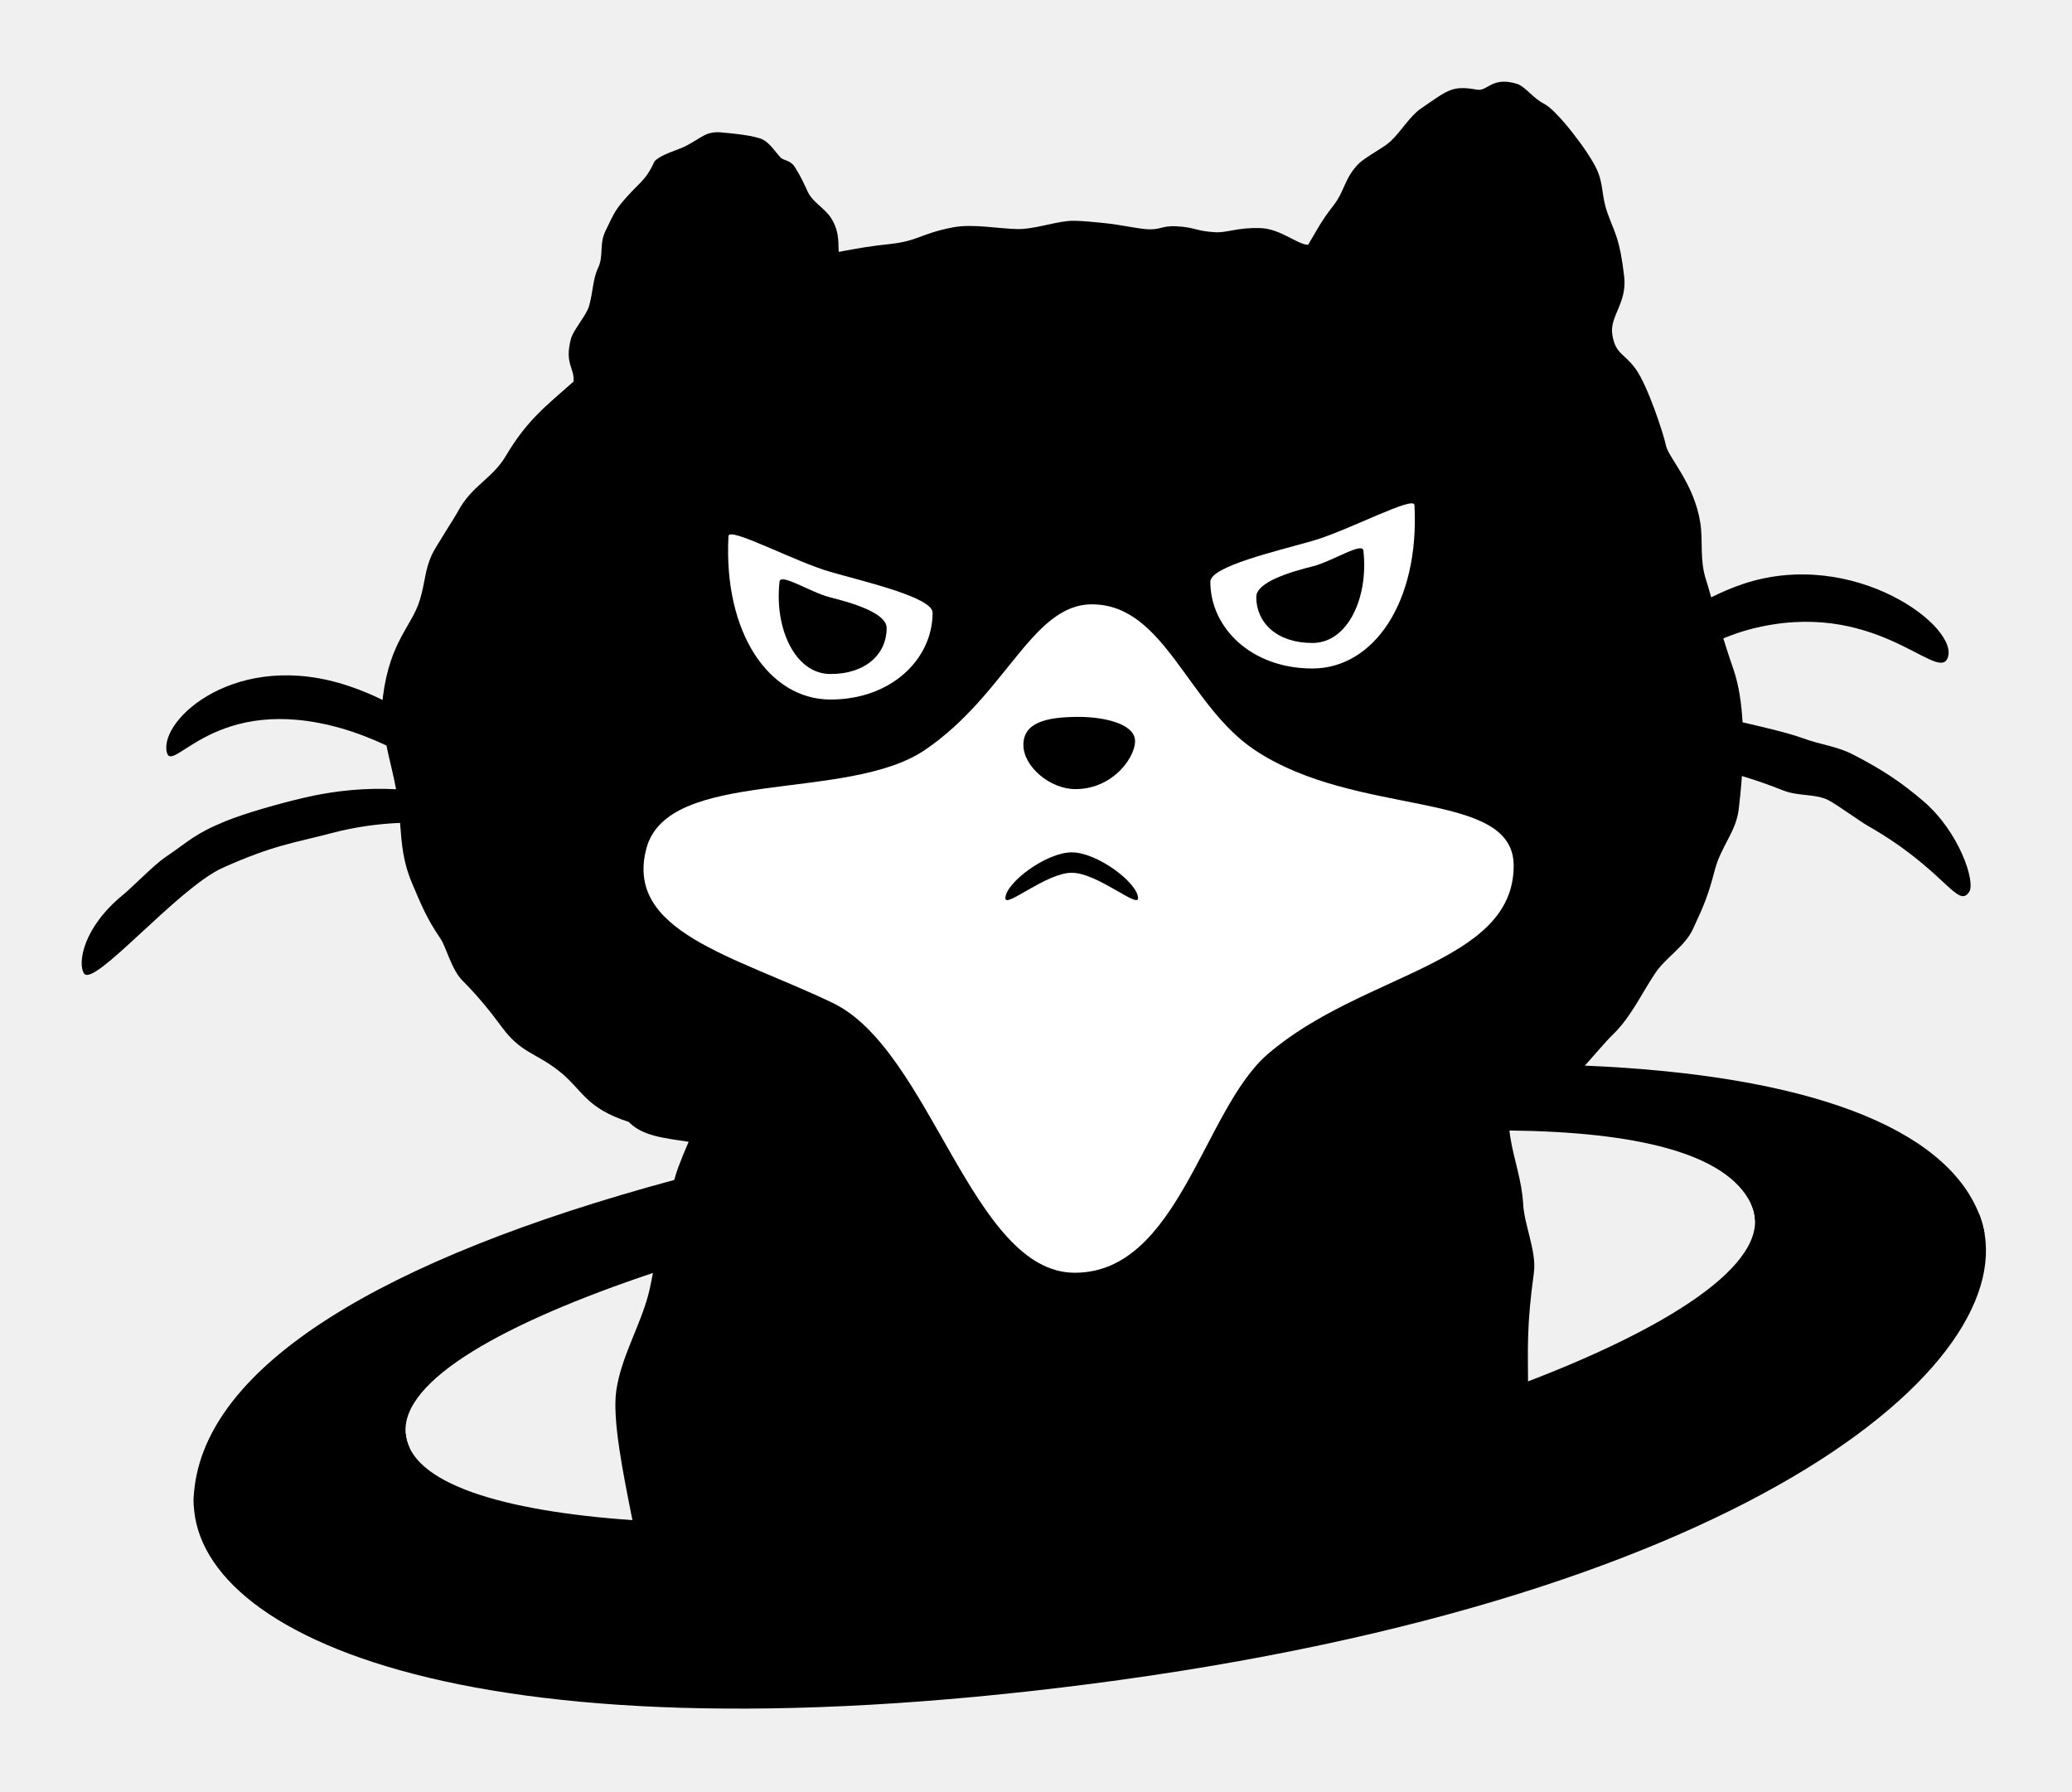
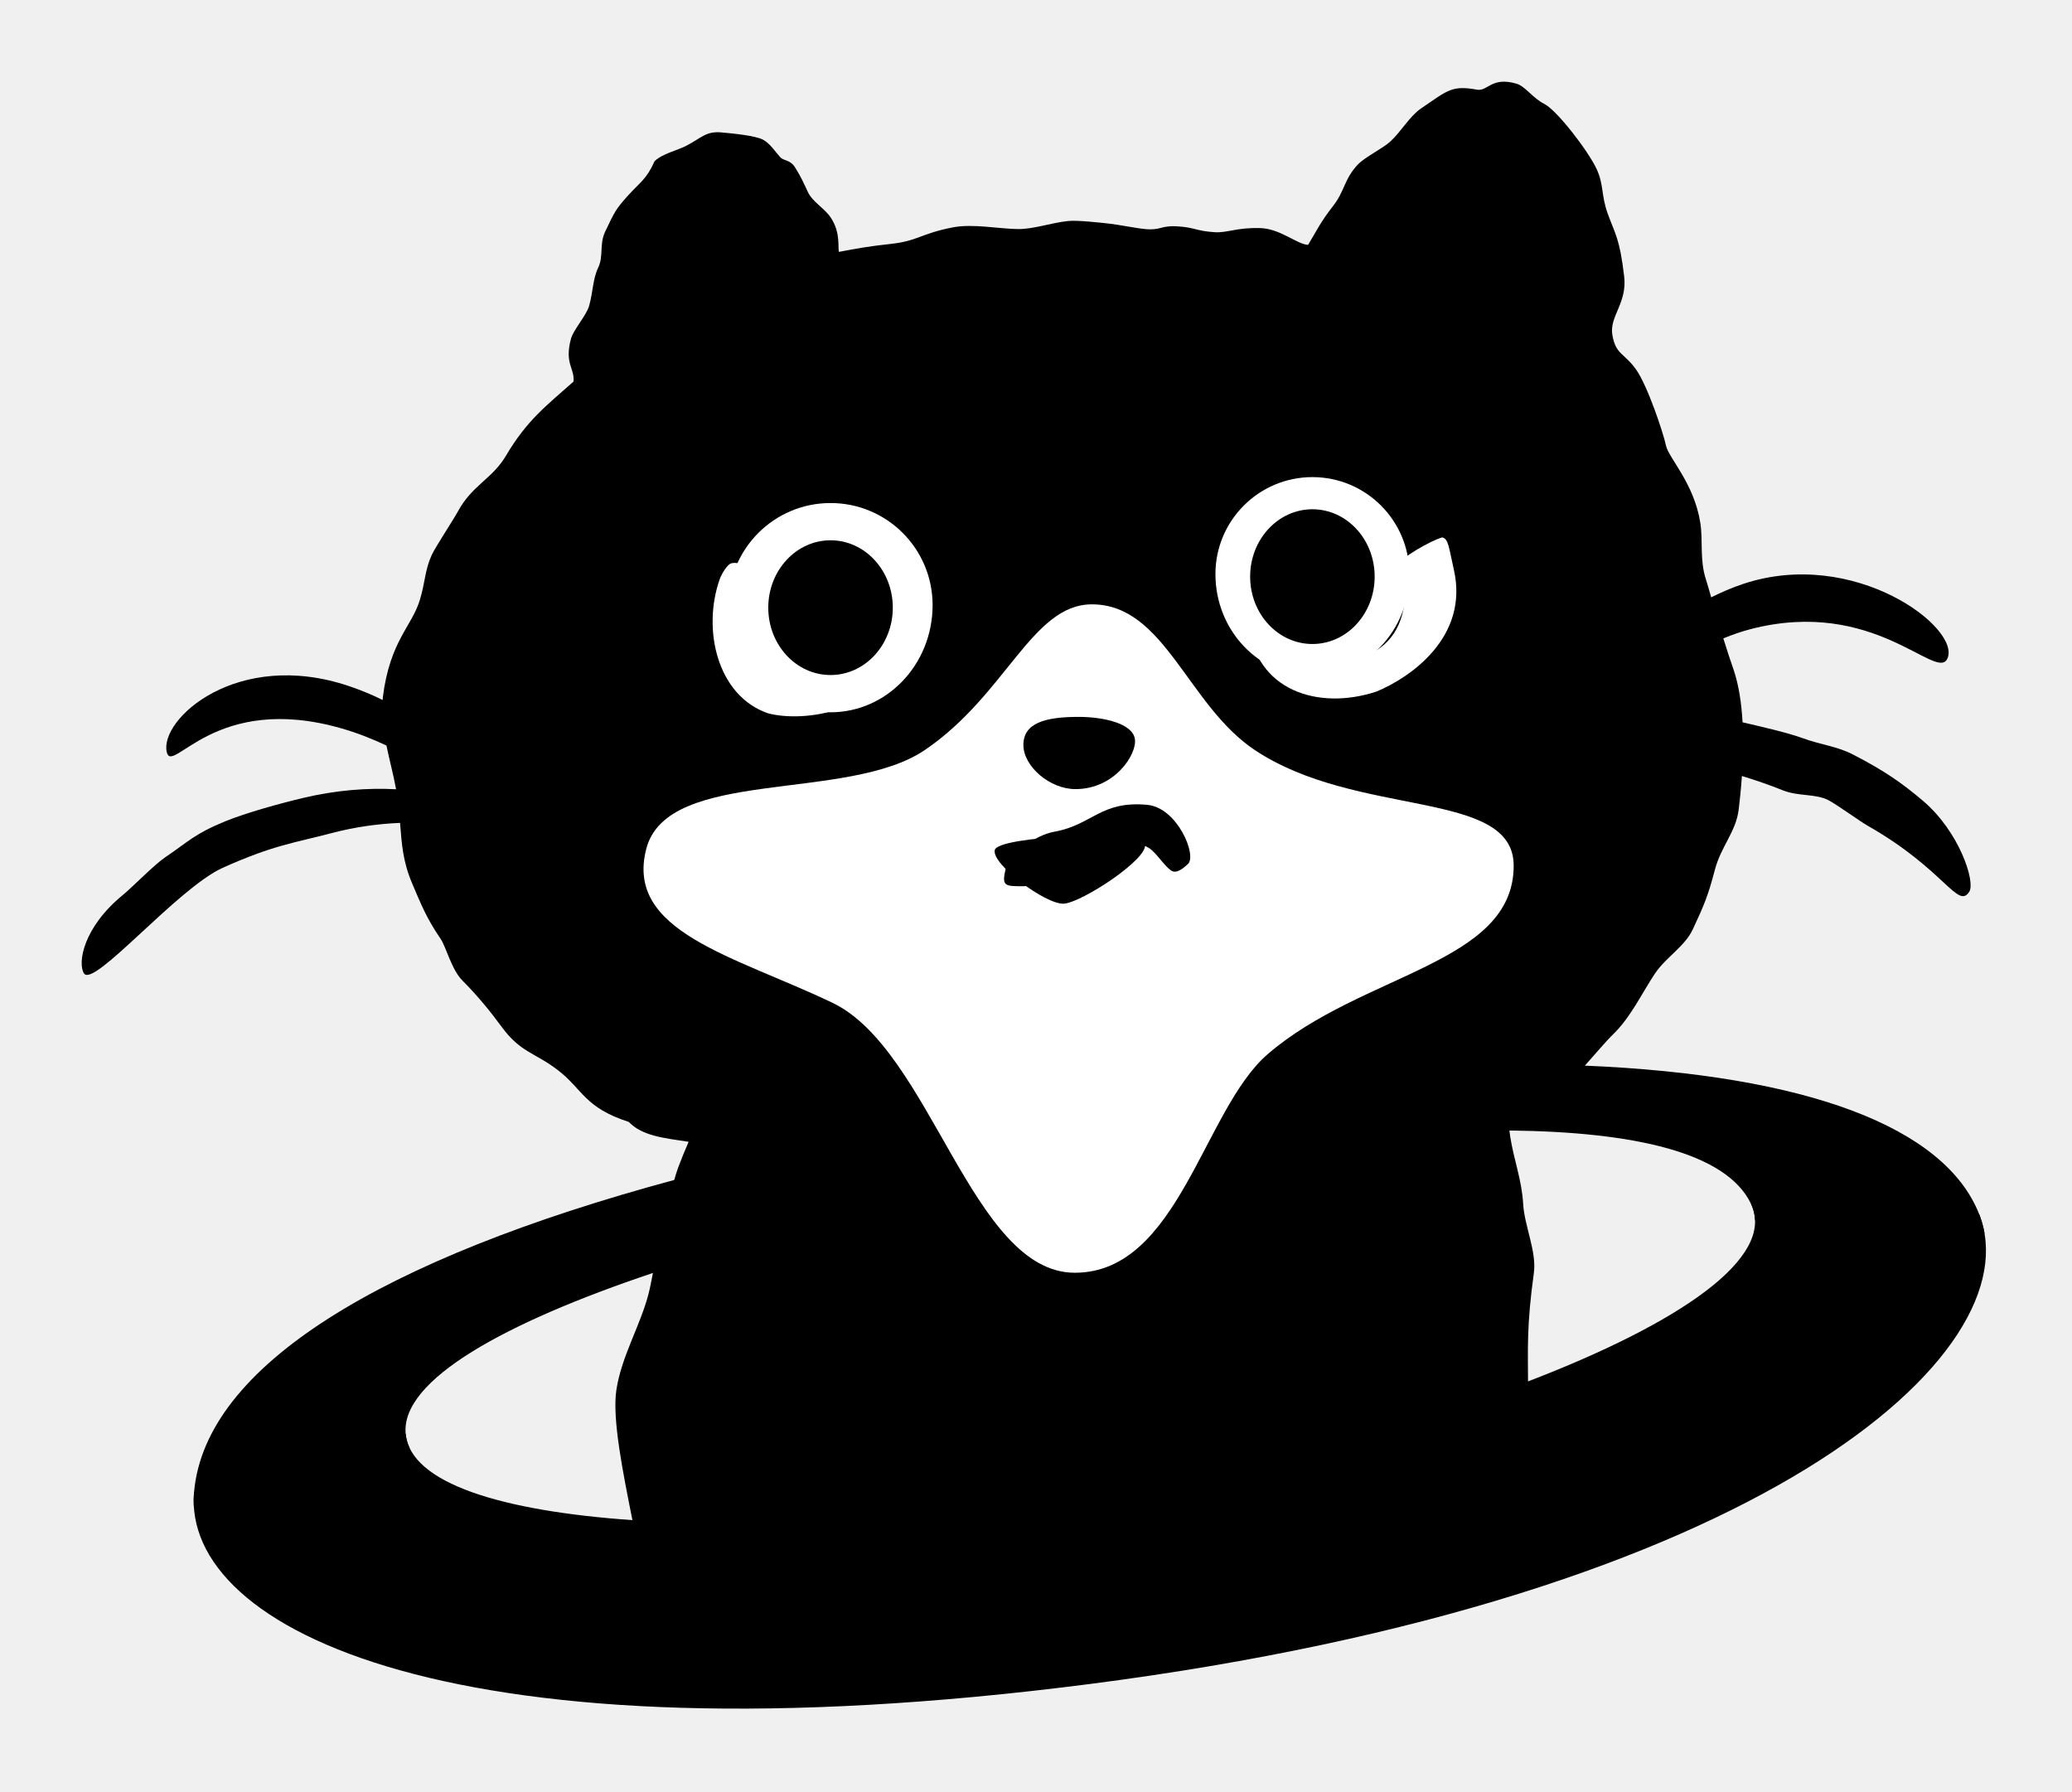
<svg xmlns="http://www.w3.org/2000/svg" viewBox="0 0 406 351" width="406" height="351">
  <style>
@keyframes head-t {
  0% { transform: translate(209px, 224px) rotate(0deg) scale(1, 1) translate(-209px, -226px); animation-timing-function: cubic-bezier(0.65, 0, 0.35, 1); }
  100% { transform: translate(209px, 226px) rotate(0deg) scale(1, 1) translate(-209px, -226px); }
}
- @keyframes eye-l-white-s {
-   0% { d: path("M182.74 120.06C182.74 117.06 169.74 114.06 162.74 112.06C155.74 110.06 142.74 103.06 142.74 105.06C141.74 124.06 150.74 137.06 162.74 137.06C174.74 137.06 182.74 129.06 182.74 120.06Z"); }
-   8.333% { d: path("M182.74 120.06C182.74 117.06 169.74 114.06 162.74 112.06C155.74 110.06 142.74 103.06 142.74 105.06C141.74 124.06 150.74 137.06 162.74 137.06C174.74 137.06 182.74 129.06 182.74 120.06Z"); animation-timing-function: cubic-bezier(0.42, 0, 0.58, 1); }
-   100% { d: path("M182.74 118.56C182.74 107.51 173.79 98.56 162.74 98.56C151.69 98.56 142.74 107.51 142.74 118.56C142.74 130.16 151.69 139.56 162.74 139.56C173.79 139.56 182.74 130.16 182.74 118.56Z"); }
+ @keyframes eye-l-white-t {
+   0% { transform: translate(162.74px, 119.06px) rotate(0deg) scale(1, 1) translate(-162.74px, -119.06px); }
+   4.167% { transform: translate(162.74px, 119.06px) rotate(0deg) scale(1, 1) translate(-162.74px, -119.06px); animation-timing-function: cubic-bezier(0.42, 0, 1, 1); }
+   25% { transform: translate(162.74px, 119.06px) rotate(0deg) scale(1, 0.08) translate(-162.74px, -119.06px); }
+   37.5% { transform: translate(162.74px, 119.06px) rotate(0deg) scale(1, 0.08) translate(-162.74px, -119.06px); animation-timing-function: cubic-bezier(0.33, 1, 0.68, 1); }
+   83.333% { transform: translate(162.74px, 119.06px) rotate(0deg) scale(1, 1) translate(-162.74px, -119.06px); }
+   100% { transform: translate(162.74px, 119.06px) rotate(0deg) scale(1, 1) translate(-162.74px, -119.06px); }
}
- @keyframes eye-r-white-s {
-   0% { d: path("M277.16 98.98C277.16 96.98 264.16 103.98 257.16 105.98C250.16 107.98 237.16 110.98 237.16 113.98C237.16 122.98 245.16 130.98 257.16 130.98C269.16 130.98 278.16 117.98 277.16 98.98Z"); }
-   8.333% { d: path("M277.16 98.98C277.16 96.98 264.16 103.98 257.16 105.98C250.16 107.98 237.16 110.98 237.16 113.98C237.16 122.98 245.16 130.98 257.16 130.98C269.16 130.98 278.16 117.98 277.16 98.98Z"); animation-timing-function: cubic-bezier(0.42, 0, 0.58, 1); }
-   100% { d: path("M276.16 112.48C276.16 101.99 267.65 93.48 257.16 93.48C246.67 93.48 238.16 101.99 238.16 112.48C238.16 123.53 246.67 132.48 257.16 132.48C267.65 132.48 276.16 123.53 276.16 112.48Z"); }
+ @keyframes eye-l-white-s-angry {
+   0% { opacity: 1; }
+   25% { opacity: 1; animation-timing-function: cubic-bezier(0.65, 0, 0.35, 1); }
+   37.5% { opacity: 0; }
+   100% { opacity: 0; }
+ }
+ @keyframes eye-l-white-s-normal {
+   0% { opacity: 0; }
+   25% { opacity: 0; animation-timing-function: cubic-bezier(0.65, 0, 0.35, 1); }
+   37.5% { opacity: 1; }
+   100% { opacity: 1; }
+ }
+ @keyframes eye-r-white-t {
+   0% { transform: translate(257.16px, 112.98px) rotate(0deg) scale(1, 1) translate(-257.16px, -112.98px); }
+   4.167% { transform: translate(257.16px, 112.98px) rotate(0deg) scale(1, 1) translate(-257.16px, -112.98px); animation-timing-function: cubic-bezier(0.42, 0, 1, 1); }
+   25% { transform: translate(257.16px, 112.98px) rotate(0deg) scale(1, 0.08) translate(-257.16px, -112.98px); }
+   37.5% { transform: translate(257.16px, 112.98px) rotate(0deg) scale(1, 0.08) translate(-257.16px, -112.98px); animation-timing-function: cubic-bezier(0.33, 1, 0.68, 1); }
+   83.333% { transform: translate(257.16px, 112.98px) rotate(0deg) scale(1, 1) translate(-257.16px, -112.98px); }
+   100% { transform: translate(257.16px, 112.98px) rotate(0deg) scale(1, 1) translate(-257.16px, -112.98px); }
+ }
+ @keyframes eye-r-white-s-angry {
+   0% { opacity: 1; }
+   25% { opacity: 1; animation-timing-function: cubic-bezier(0.65, 0, 0.35, 1); }
+   37.5% { opacity: 0; }
+   100% { opacity: 0; }
+ }
+ @keyframes eye-r-white-s-normal {
+   0% { opacity: 0; }
+   25% { opacity: 0; animation-timing-function: cubic-bezier(0.65, 0, 0.35, 1); }
+   37.5% { opacity: 1; }
+   100% { opacity: 1; }
+ }
+ @keyframes eye-l-pupil-t {
+   0% { transform: translate(162.74px, 119.06px) rotate(0deg) scale(1, 1) translate(-162.74px, -119.06px); }
+   4.167% { transform: translate(162.74px, 119.06px) rotate(0deg) scale(1, 1) translate(-162.74px, -119.06px); animation-timing-function: cubic-bezier(0.42, 0, 1, 1); }
+   25% { transform: translate(162.74px, 119.06px) rotate(0deg) scale(1, 0.08) translate(-162.74px, -119.06px); }
+   37.5% { transform: translate(162.74px, 119.06px) rotate(0deg) scale(1, 0.08) translate(-162.74px, -119.06px); animation-timing-function: cubic-bezier(0.33, 1, 0.68, 1); }
+   83.333% { transform: translate(162.74px, 119.06px) rotate(0deg) scale(1, 1) translate(-162.74px, -119.06px); }
+   100% { transform: translate(162.74px, 119.06px) rotate(0deg) scale(1, 1) translate(-162.74px, -119.06px); }
}
@keyframes eye-l-pupil-s {
-   0% { d: path("M173.74 123.06C173.74 120.06 166.74 118.06 162.74 117.06C158.74 116.06 152.74 112.06 152.74 114.06C151.74 123.06 155.74 132.06 162.74 132.06C169.74 132.06 173.74 128.06 173.74 123.06Z"); }
-   8.333% { d: path("M173.74 123.06C173.74 120.06 166.74 118.06 162.74 117.06C158.74 116.06 152.74 112.06 152.74 114.06C151.74 123.06 155.74 132.06 162.74 132.06C169.74 132.06 173.74 128.06 173.74 123.06Z"); animation-timing-function: cubic-bezier(0.42, 0, 0.58, 1); }
+   0% { d: path("M174.94 119.06C174.94 111.77 169.48 105.86 162.74 105.86C156 105.86 150.54 111.77 150.54 119.06C150.54 126.35 156 132.26 162.74 132.26C169.48 132.26 174.94 126.35 174.94 119.06Z"); }
  100% { d: path("M174.94 119.06C174.94 111.77 169.48 105.86 162.74 105.86C156 105.86 150.54 111.77 150.54 119.06C150.54 126.35 156 132.26 162.74 132.26C169.48 132.26 174.94 126.35 174.94 119.06Z"); }
}
+ @keyframes eye-l-pupil-o {
+   0% { opacity: 0; }
+   8.333% { opacity: 0; animation-timing-function: cubic-bezier(0.42, 0, 1, 1); }
+   20.833% { opacity: 0; }
+   41.667% { opacity: 0; animation-timing-function: cubic-bezier(0.33, 1, 0.68, 1); }
+   50% { opacity: 1; }
+   100% { opacity: 1; }
+ }
+ @keyframes eye-r-pupil-t {
+   0% { transform: translate(257.16px, 112.98px) rotate(0deg) scale(1, 1) translate(-257.16px, -112.98px); }
+   4.167% { transform: translate(257.16px, 112.98px) rotate(0deg) scale(1, 1) translate(-257.16px, -112.98px); animation-timing-function: cubic-bezier(0.42, 0, 1, 1); }
+   25% { transform: translate(257.16px, 112.98px) rotate(0deg) scale(1, 0.08) translate(-257.16px, -112.98px); }
+   37.5% { transform: translate(257.16px, 112.98px) rotate(0deg) scale(1, 0.08) translate(-257.16px, -112.98px); animation-timing-function: cubic-bezier(0.33, 1, 0.68, 1); }
+   83.333% { transform: translate(257.16px, 112.98px) rotate(0deg) scale(1, 1) translate(-257.16px, -112.98px); }
+   100% { transform: translate(257.16px, 112.98px) rotate(0deg) scale(1, 1) translate(-257.16px, -112.98px); }
+ }
@keyframes eye-r-pupil-s {
-   0% { d: path("M267.16 107.98C267.16 105.98 261.16 109.98 257.16 110.98C253.16 111.98 246.16 113.98 246.16 116.98C246.16 121.98 250.16 125.98 257.16 125.98C264.16 125.98 268.16 116.98 267.16 107.98Z"); }
-   8.333% { d: path("M267.16 107.98C267.16 105.98 261.16 109.98 257.16 110.98C253.16 111.98 246.16 113.98 246.16 116.98C246.16 121.98 250.16 125.98 257.16 125.98C264.16 125.98 268.16 116.98 267.16 107.98Z"); animation-timing-function: cubic-bezier(0.42, 0, 0.58, 1); }
+   0% { d: path("M269.36 112.98C269.36 105.69 263.9 99.78 257.16 99.78C250.42 99.78 244.96 105.69 244.96 112.98C244.96 120.27 250.42 126.18 257.16 126.18C263.9 126.18 269.36 120.27 269.36 112.98Z"); }
  100% { d: path("M269.36 112.98C269.36 105.69 263.9 99.78 257.16 99.78C250.42 99.78 244.96 105.69 244.96 112.98C244.96 120.27 250.42 126.18 257.16 126.18C263.9 126.18 269.36 120.27 269.36 112.98Z"); }
+ }
+ @keyframes eye-r-pupil-o {
+   0% { opacity: 0; }
+   8.333% { opacity: 0; animation-timing-function: cubic-bezier(0.42, 0, 1, 1); }
+   20.833% { opacity: 0; }
+   41.667% { opacity: 0; animation-timing-function: cubic-bezier(0.33, 1, 0.68, 1); }
+   50% { opacity: 1; }
+   100% { opacity: 1; }
}
@keyframes nose-s {
  0% { d: path("M210.75 154.61C218.42 154.61 222.87 147.76 222.37 144.74C221.86 141.72 216.2 140.46 211.34 140.46C204.67 140.46 200.53 141.72 200.53 145.95C200.53 150.18 205.74 154.63 210.75 154.61Z"); }
  8.333% { d: path("M210.75 154.61C218.42 154.61 222.87 147.76 222.37 144.74C221.86 141.72 216.2 140.46 211.34 140.46C204.67 140.46 200.53 141.72 200.53 145.95C200.53 150.18 205.74 154.63 210.75 154.61Z"); animation-timing-function: cubic-bezier(0.42, 0, 0.58, 1); }
  100% { d: path("M210.76 154.61C218.43 154.61 222.88 147.76 222.37 144.74C221.87 141.72 216.2 140.46 211.35 140.46C204.68 140.46 200.54 141.72 200.54 145.95C200.54 150.18 205.74 154.63 210.76 154.61Z"); }
}
- @keyframes mouth-s {
-   0% { d: path("M223 176C223 173 215 167 210 167C205 167 197 173 197 176C197 178 205 171 210 171C215 171 223 178 223 176Z"); animation-timing-function: cubic-bezier(0.42, 0, 0.58, 1); }
-   100% { d: path("M224.29 165.32C223.68 164 216.5 163.61 209.38 163.9C202.27 164.18 195.24 165.15 194.92 166.55C194.28 169.34 204.85 177.2 208.4 177.06C211.95 176.91 225.5 167.96 224.29 165.32Z"); }
+ @keyframes mouth-s-angry {
+   0% { opacity: 1; animation-timing-function: cubic-bezier(0.42, 0, 0.58, 1); }
+   100% { opacity: 0; }
+ }
+ @keyframes mouth-s-normal {
+   0% { opacity: 0; animation-timing-function: cubic-bezier(0.42, 0, 0.58, 1); }
+   100% { opacity: 1; }
}
</style>
  <g id="body" style="transform-box: view-box; transform-origin: 0px 0px">
    <g id="ring-back" style="transform-box: view-box; transform-origin: 0px 0px">
      <path d="M38.03 292.31C40.22 267.64 74.78 246.67 132.12 231.19C186 216 256 206 310.55 208.79C354.19 210.63 381.1 220.87 387.81 237.89C388.29 239.12 388.65 240.39 388.87 241.7L343.9 239.09C343.86 237.98 343.59 236.89 343.08 235.82C338.27 225.84 320.32 221.77 295.76 221.5C241 221 176 232 127.94 249.41C99.11 259.08 78.49 270.34 79.49 280.92C79.58 281.89 79.84 282.83 80.27 283.71L38.01 295.56C37.93 294.48 37.93 293.39 38.03 292.31Z" fill="#000000" />
    </g>
    <g id="torso" style="transform-box: view-box; transform-origin: 0px 0px">
      <path d="M310.55 208.79C266 201 180 201 131 213C131 218 132 222 134.94 223.71C134.23 225.33 133.53 227.02 132.85 228.85C132.58 229.58 132.35 230.37 132.12 231.19C130 238 129 244 127.94 249.41C127.67 250.86 127.39 252.28 127.06 253.57C125.43 259.82 121.78 265.74 120.78 272.31C119.91 277.97 122.09 288.62 123.92 297.84C125 306 126 314 128 318C176 318 256 300 299.41 292L299.41 270.66C299.4 264.41 299.12 259.74 300.56 249.37C301.12 245.26 298.69 240.08 298.46 235.92C298.19 231.14 296.63 227.27 295.92 222.7C295.86 222.31 295.81 221.91 295.76 221.5Z" fill="#000000" />
      <g id="head" style="transform-box: view-box; transform-origin: 0px 0px; animation: head-t 0.4s linear 1 forwards">
        <path d="M310.55 208.79C312.62 206.49 314.66 204.03 316.03 202.71C319.57 199.29 321.69 194.62 324.28 190.75C326.41 187.57 330.12 185.46 331.69 182.1C333.96 177.26 334.73 175.35 336.02 170.43C337.23 165.82 340.15 163 340.69 158.61C340.91 156.78 341.15 154.52 341.32 152.04C344.17 152.91 346.87 153.86 349.38 154.86C352.45 156.08 355.67 155.46 358.27 156.78C359.75 157.53 364.59 161.01 365.92 161.76C381.1 170.39 383.62 178.29 385.88 174.7C387.1 172.76 383.93 162.95 376.79 156.9C372.71 153.44 369.33 151.06 363.14 147.86C359.91 146.18 356.89 145.98 353.17 144.61C350.25 143.54 344.99 142.35 341.45 141.52C341.25 137.95 340.75 134.43 339.75 131.39C338.99 129.22 338.3 127.08 337.68 125.08C339.47 124.34 341.25 123.73 343.01 123.27C367.19 116.99 379.4 133.53 381.56 129.08C384.44 123.15 363.36 107.08 341.47 114.44C339.34 115.16 337.29 116.04 335.3 117.04C334.84 115.42 334.49 114.2 334.27 113.53C333.02 109.67 333.72 106.1 333.18 102.52C332 94.74 326.95 89.72 326.44 87.3C325.93 84.86 322.85 75.59 320.57 72.38C318.25 69.13 316.58 69.51 315.93 65.59C296 61 269 39 256.31 47.98C254.09 47.84 250.87 44.8 246.93 44.69C242.41 44.55 240.47 45.64 238.1 45.5C234.25 45.27 234.19 44.53 230.55 44.34C227.42 44.17 227.44 45.18 224.36 44.88C222.51 44.7 218.99 43.98 217.19 43.8C215.51 43.62 211.08 43.1 209.21 43.31C205.82 43.69 202.49 44.92 199.42 44.88C195.68 44.83 190.61 43.8 186.76 44.54C180.38 45.76 179.9 47.23 174.38 47.81C170.63 48.21 167.73 48.69 164.4 49.35C156 47 127 65 112.38 74.76C106.92 79.61 103.25 82.34 99.13 89.31C96.42 93.88 92.5 95.05 89.72 100.22C88.98 101.6 85.29 107.23 84.61 108.71C83.22 111.75 83.35 113.98 82.28 117.51C80.71 122.75 76.41 125.54 75.02 136.59C75 136.78 74.99 136.96 74.98 137.15C72.89 136.12 70.69 135.2 68.36 134.42C46.47 127.05 31.18 140.95 32.68 147.37C33.75 151.94 42.07 135.55 66.97 142.73C69.94 143.58 72.88 144.74 75.72 146.07C76.32 148.98 77.1 151.81 77.61 154.64C72.08 154.35 65.99 154.78 59.41 156.34C54.77 157.44 48.2 159.26 44.11 160.93C38.02 163.43 36.91 164.91 32.33 168C30.24 169.41 25.82 173.93 24.09 175.34C16.28 181.72 15.18 188.69 16.45 190.71C18.32 193.68 34.79 174.02 43.64 170.03C53.61 165.55 57.7 165.15 64.91 163.25C69.55 162.02 74.09 161.41 78.39 161.23C78.73 165.42 78.91 168.77 80.81 173.21C82.39 176.89 83.5 179.81 86.3 183.89C87.44 185.55 88.46 189.98 90.63 192.14C93.48 194.99 96.01 198.07 98.35 201.26C102.02 206.25 104.86 206.24 109.36 209.71C114.19 213.43 114.5 217.01 123.2 219.82C125.87 222.55 129.84 222.95 134.94 223.71C153 231 164 259 210 259C252 259 276 241 295.76 221.5L310.55 208.79Z" fill="#000000" />
        <g id="ear-l" style="transform-box: view-box; transform-origin: 0px 0px">
          <path d="M164.4 49.35C164.1 48.58 164.8 45.67 162.79 42.64C161.56 40.78 159.22 39.59 158.3 37.62C157.44 35.77 156.92 34.59 155.76 32.75C154.83 31.28 153.55 31.53 152.9 30.82C151.91 29.73 150.85 28.06 149.49 27.36C147.87 26.53 143.35 26.13 141.41 25.95C138.35 25.66 137.56 26.95 134.42 28.59C132.79 29.44 129.73 30.13 128.26 31.59C126.63 35.22 125.47 35.61 122.85 38.54C120.7 40.95 120.41 41.53 118.6 45.34C117.38 47.91 118.32 50.12 117.21 52.45C116.14 54.67 116.21 57.24 115.42 59.98C114.88 61.82 112.33 64.67 111.88 66.36C110.56 71.3 112.63 72.13 112.38 74.76C128 90 156 81 164.4 49.35Z" fill="#000000" />
        </g>
        <g id="ear-r" style="transform-box: view-box; transform-origin: 0px 0px">
          <path d="M315.93 65.59C315.33 61.97 318.87 59.4 318.25 54.15C317.36 46.62 316.46 45.84 315 41.79C313.71 38.16 314.29 36.21 312.84 33.09C311.23 29.63 305.11 21.62 302.58 20.35C300.38 19.24 298.83 16.89 297.19 16.41C292.27 14.94 291.52 17.94 289.43 17.57C284.47 16.68 283.73 17.65 278.42 21.27C276.19 22.8 274.53 25.82 272.39 27.76C270.99 29.04 267.46 30.79 266.13 32.17C263.4 35.01 263.49 37.44 261.27 40.28C258.62 43.67 257.86 45.46 256.31 47.98C273 70 294 84 315.93 65.59Z" fill="#000000" />
        </g>
        <g id="face" style="transform-box: view-box; transform-origin: 0px 0px">
          <path d="M245.86 146.95C232.68 138.17 228.23 118.41 213.96 118.41C202.21 118.41 197.17 136.13 181.22 146.95C166.04 157.26 130.85 150.31 126.65 166.26C122.36 182.58 143.81 187.25 163.12 196.48C182.43 205.72 190.45 249.37 210.6 249.37C230.91 249.37 235.8 217.42 248.38 206.56C266.85 190.61 296.6 188.93 296.6 169.62C296.6 154.51 266.01 160.38 245.86 146.95Z" fill="#ffffff" />
        </g>
-         <g id="eye-l-white" style="transform-box: view-box; transform-origin: 0px 0px">
-           <path d="M182.74 120.06C182.74 117.06 169.74 114.06 162.74 112.06C155.74 110.06 142.74 103.06 142.74 105.06C141.74 124.06 150.74 137.06 162.74 137.06C174.74 137.06 182.74 129.06 182.74 120.06Z" fill="#ffffff" style="animation: eye-l-white-s 0.4s linear 1 forwards" />
+         <g id="eye-l-white" style="transform-box: view-box; transform-origin: 0px 0px; animation: eye-l-white-t 0.4s linear 1 forwards">
+           <path d="M150.46 139.75C157.54 141.64 172.71 139.5 176.22 127.35C177.45 123.09 178.61 122.99 177.81 122.02C175.36 121.06 171.81 119.76 170.81 120.37C170.05 121 170.81 123.15 169.6 125C165.13 131.82 161.83 132.01 156.1 130.91C148.91 128.31 147.72 123.41 148.61 117.91C148.91 116.08 151.12 115.59 150.76 114.8C150.12 113.39 146.13 109.83 143.4 110.34C142.46 110.52 141.36 112.55 141.03 113.47C137.58 123.2 140.45 136.27 150.46 139.75Z" fill="#ffffff" style="animation: eye-l-white-s-angry 0.4s linear 1 forwards" />
+           <path d="M182.74 118.56C182.74 107.51 173.79 98.56 162.74 98.56C151.69 98.56 142.74 107.51 142.74 118.56C142.74 130.16 151.69 139.56 162.74 139.56C173.79 139.56 182.74 130.16 182.74 118.56Z" fill="#ffffff" style="animation: eye-l-white-s-normal 0.4s linear 1 forwards" />
        </g>
-         <g id="eye-r-white" style="transform-box: view-box; transform-origin: 0px 0px">
-           <path d="M277.16 98.98C277.16 96.98 264.16 103.98 257.16 105.98C250.16 107.98 237.16 110.98 237.16 113.98C237.16 122.98 245.16 130.98 257.16 130.98C269.16 130.98 278.16 117.98 277.16 98.98Z" fill="#ffffff" style="animation: eye-r-white-s 0.4s linear 1 forwards" />
+         <g id="eye-r-white" style="transform-box: view-box; transform-origin: 0px 0px; animation: eye-r-white-t 0.4s linear 1 forwards">
+           <path d="M269.71 135.5C276.48 132.69 287.86 124.76 284.88 111.63C283.9 107.3 283.83 105.57 282.6 105.29C280.08 106.02 274.49 109.38 274.07 110.47C273.25 113.04 275.37 114.16 275.37 115.34C275.36 123.01 271.93 126.67 267.8 128.4C261.27 130.56 256.14 130.31 254.71 123.52C254.5 122.56 255.55 119.45 254.48 118.54C253.64 117.83 246.17 119.56 245.07 119.85C243.86 119.71 244.7 122.24 244.7 122.24C245.9 135.23 258.25 139.28 269.71 135.5Z" fill="#ffffff" style="animation: eye-r-white-s-angry 0.4s linear 1 forwards" />
+           <path d="M276.16 112.48C276.16 101.99 267.65 93.48 257.16 93.48C246.67 93.48 238.16 101.99 238.16 112.48C238.16 123.53 246.67 132.48 257.16 132.48C267.65 132.48 276.16 123.53 276.16 112.48Z" fill="#ffffff" style="animation: eye-r-white-s-normal 0.4s linear 1 forwards" />
        </g>
        <g id="tear-l" style="transform-box: view-box; transform-origin: 0px 0px" />
        <g id="tear-r" style="transform-box: view-box; transform-origin: 0px 0px" />
-         <g id="eye-l-pupil" style="transform-box: view-box; transform-origin: 0px 0px">
-           <path d="M173.74 123.06C173.74 120.06 166.74 118.06 162.74 117.06C158.74 116.06 152.74 112.06 152.74 114.06C151.74 123.06 155.74 132.06 162.74 132.06C169.74 132.06 173.74 128.06 173.74 123.06Z" fill="#000000" style="animation: eye-l-pupil-s 0.4s linear 1 forwards" />
+         <g id="eye-l-pupil" style="transform-box: view-box; transform-origin: 0px 0px; animation: eye-l-pupil-t 0.4s linear 1 forwards">
+           <g style="animation: eye-l-pupil-o 0.4s linear 1 forwards">
+             <path d="M174.94 119.06C174.94 111.77 169.48 105.86 162.74 105.86C156 105.86 150.54 111.77 150.54 119.06C150.54 126.35 156 132.26 162.74 132.26C169.48 132.26 174.94 126.35 174.94 119.06Z" fill="#000000" style="animation: eye-l-pupil-s 0.4s linear 1 forwards" />
+           </g>
        </g>
-         <g id="eye-r-pupil" style="transform-box: view-box; transform-origin: 0px 0px">
-           <path d="M267.16 107.98C267.16 105.98 261.16 109.98 257.16 110.98C253.16 111.98 246.16 113.98 246.16 116.98C246.16 121.98 250.16 125.98 257.16 125.98C264.16 125.98 268.16 116.98 267.16 107.98Z" fill="#000000" style="animation: eye-r-pupil-s 0.4s linear 1 forwards" />
+         <g id="eye-r-pupil" style="transform-box: view-box; transform-origin: 0px 0px; animation: eye-r-pupil-t 0.4s linear 1 forwards">
+           <g style="animation: eye-r-pupil-o 0.4s linear 1 forwards">
+             <path d="M269.36 112.98C269.36 105.69 263.9 99.78 257.16 99.78C250.42 99.78 244.96 105.69 244.96 112.98C244.96 120.27 250.42 126.18 257.16 126.18C263.9 126.18 269.36 120.27 269.36 112.98Z" fill="#000000" style="animation: eye-r-pupil-s 0.4s linear 1 forwards" />
+           </g>
        </g>
        <g id="nose" style="transform-box: view-box; transform-origin: 0px 0px">
          <path d="M210.75 154.61C218.42 154.61 222.87 147.76 222.37 144.74C221.86 141.72 216.2 140.46 211.34 140.46C204.67 140.46 200.53 141.72 200.53 145.95C200.53 150.18 205.74 154.63 210.75 154.61Z" fill="#000000" style="animation: nose-s 0.4s linear 1 forwards" />
        </g>
        <g id="mouth" style="transform-box: view-box; transform-origin: 0px 0px">
-           <path d="M223 176C223 173 215 167 210 167C205 167 197 173 197 176C197 178 205 171 210 171C215 171 223 178 223 176Z" fill="#000000" style="animation: mouth-s 0.4s linear 1 forwards" />
+           <path d="M224.78 157.69C215.69 156.86 214.05 161.59 206.7 162.94C200.56 164.06 197.12 169.97 197.12 169.97C196.2 173.68 196.82 173.64 200.53 173.64C204.24 173.64 206.23 169.8 210.36 168.87C214.5 167.94 220.92 163.29 225.29 166.26C226.61 167.17 228.13 169.63 229.46 170.55C230.56 171.32 231.92 170.04 232.76 169.3C234.61 167.68 230.73 158.23 224.78 157.69Z" fill="#000000" style="animation: mouth-s-angry 0.4s linear 1 forwards" />
+           <path d="M224.29 165.32C223.68 164 216.5 163.61 209.38 163.9C202.27 164.18 195.24 165.15 194.92 166.55C194.28 169.34 204.85 177.2 208.4 177.06C211.95 176.91 225.5 167.96 224.29 165.32Z" fill="#000000" style="animation: mouth-s-normal 0.4s linear 1 forwards" />
        </g>
      </g>
    </g>
    <g id="ring-front" style="transform-box: view-box; transform-origin: 0px 0px">
      <path d="M38.03 292.31C35.62 319.4 89.69 345.91 213.53 329.95C344.58 313.05 398.57 265.21 387.81 237.89L343.08 235.82C348.22 246.49 328.66 259.44 299.41 270.66C246 292 176 302 123.92 297.84C98.44 296.06 80.4 290.67 79.49 280.92Z" fill="#000000" />
    </g>
    <g id="ring-gap-l" style="transform-box: view-box; transform-origin: 0px 0px" />
    <g id="ring-gap-r" style="transform-box: view-box; transform-origin: 0px 0px" />
  </g>
</svg>
